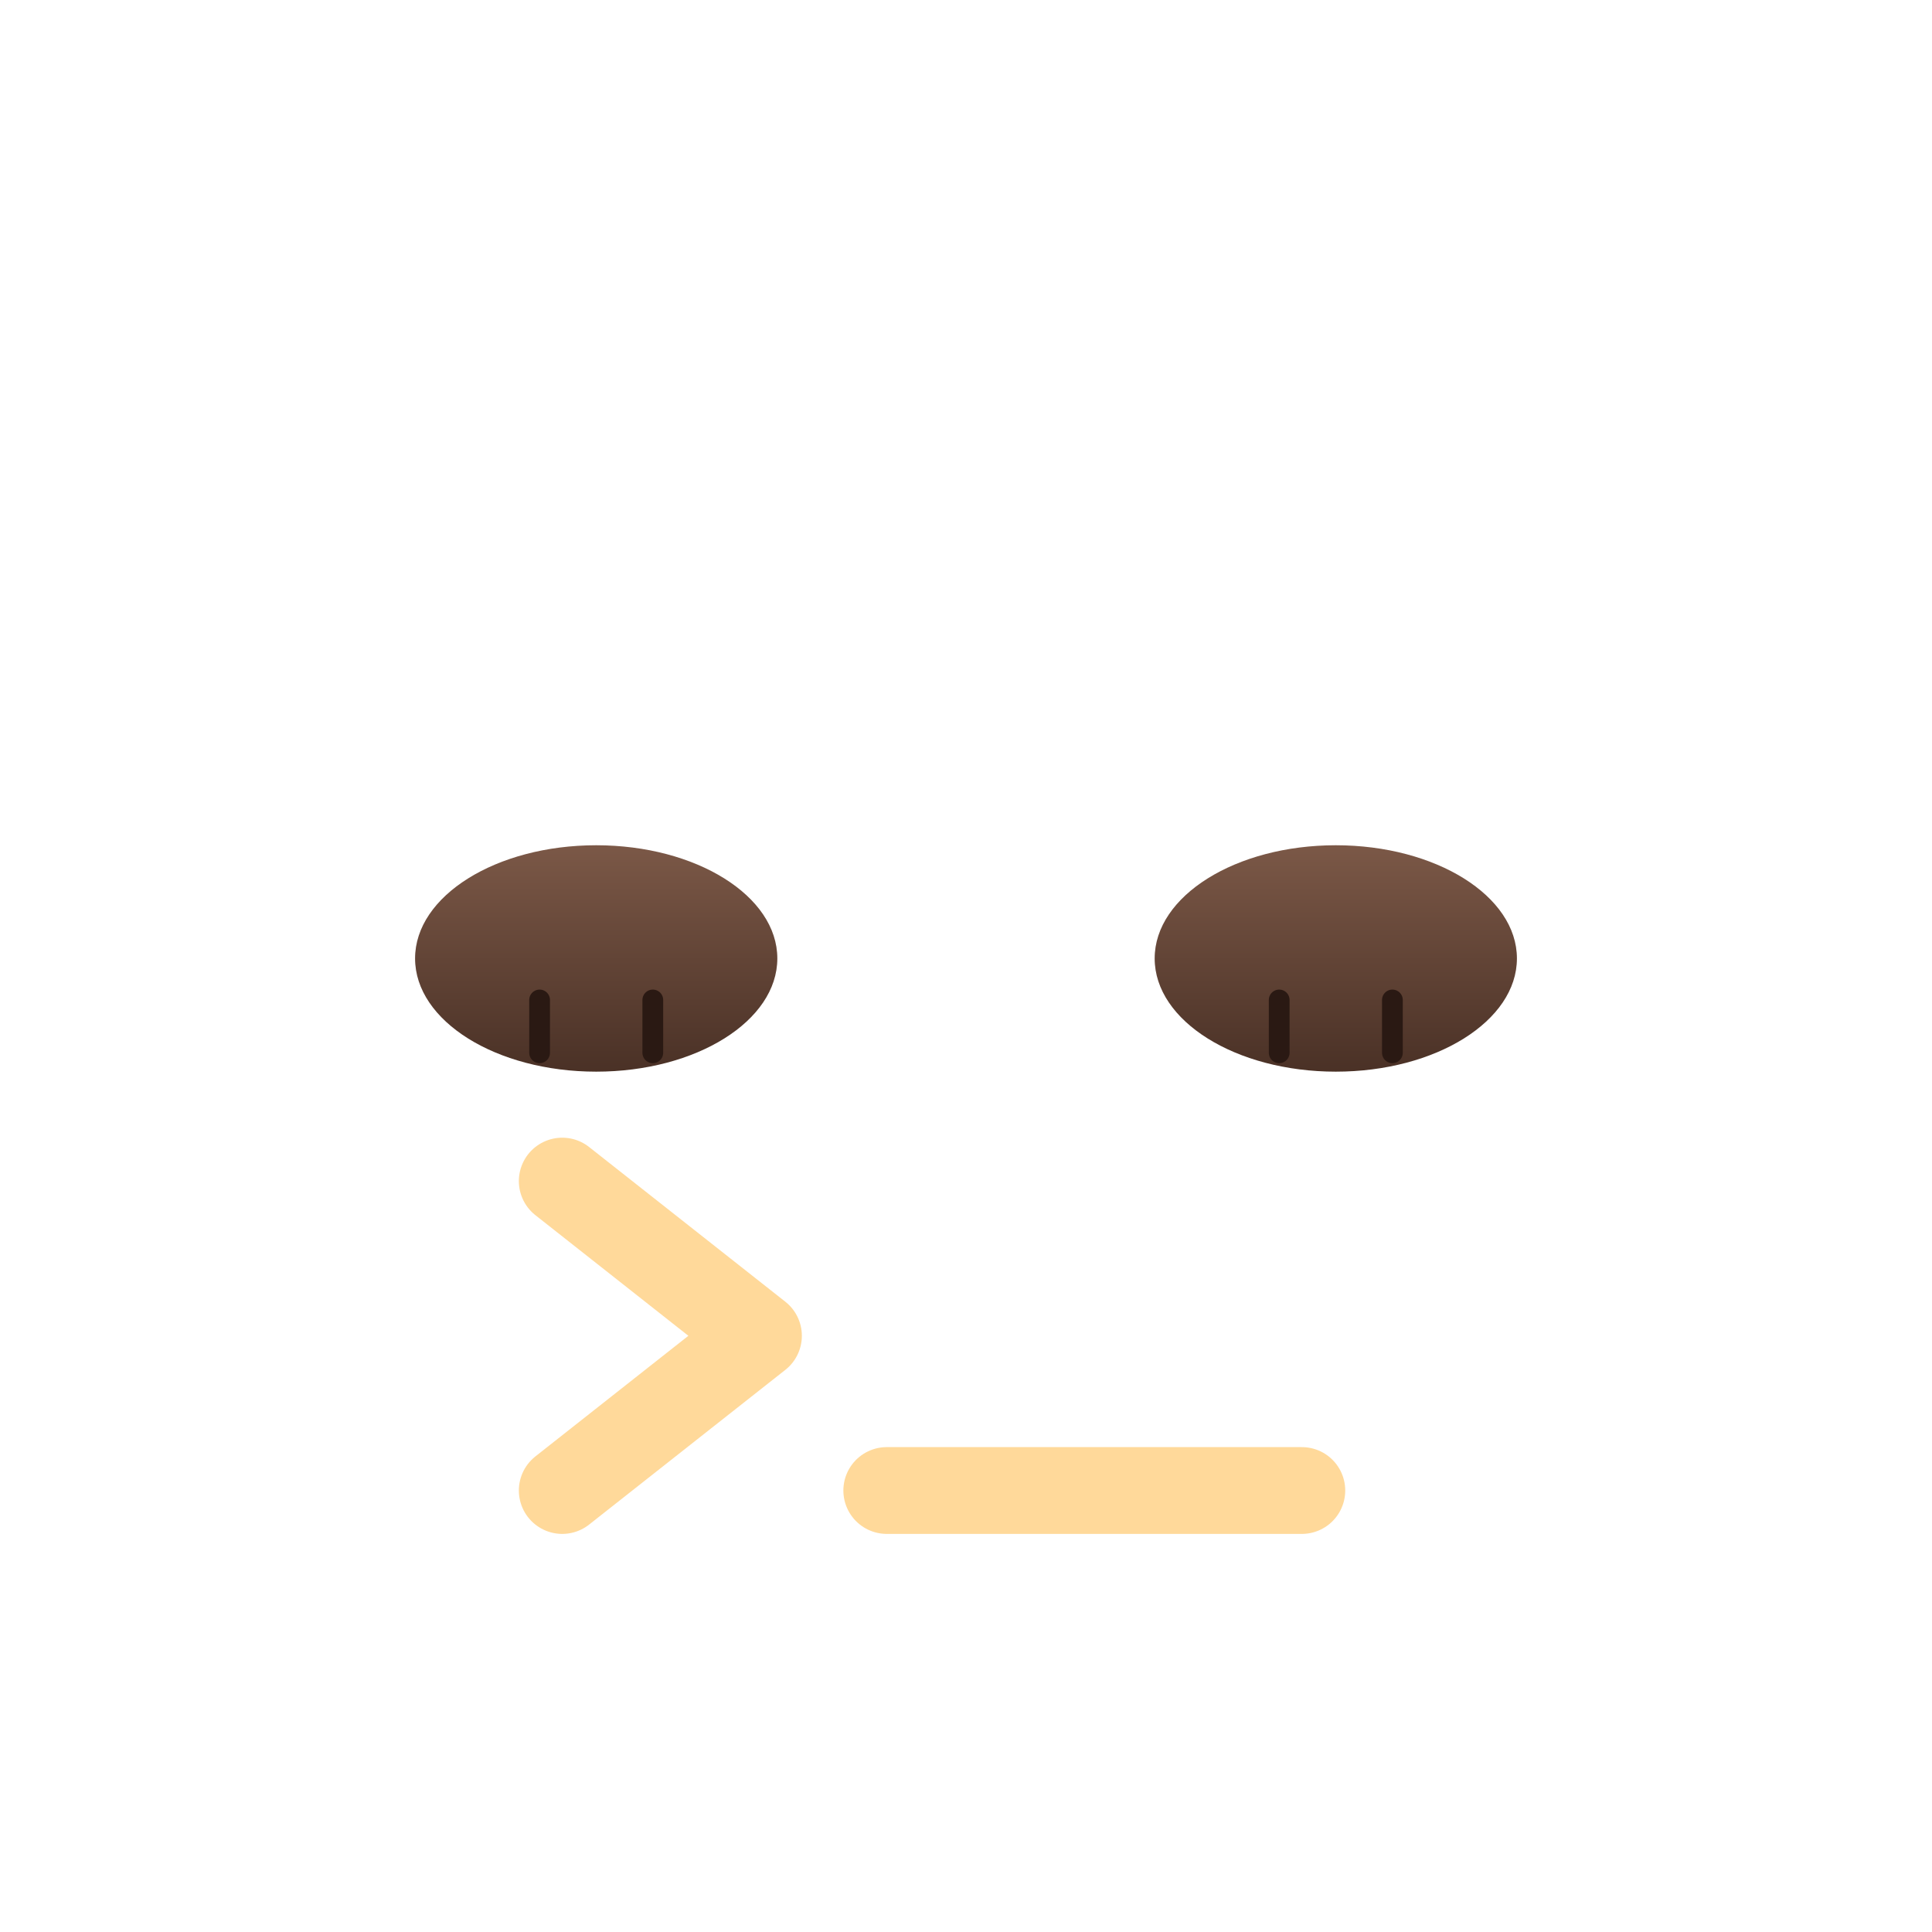
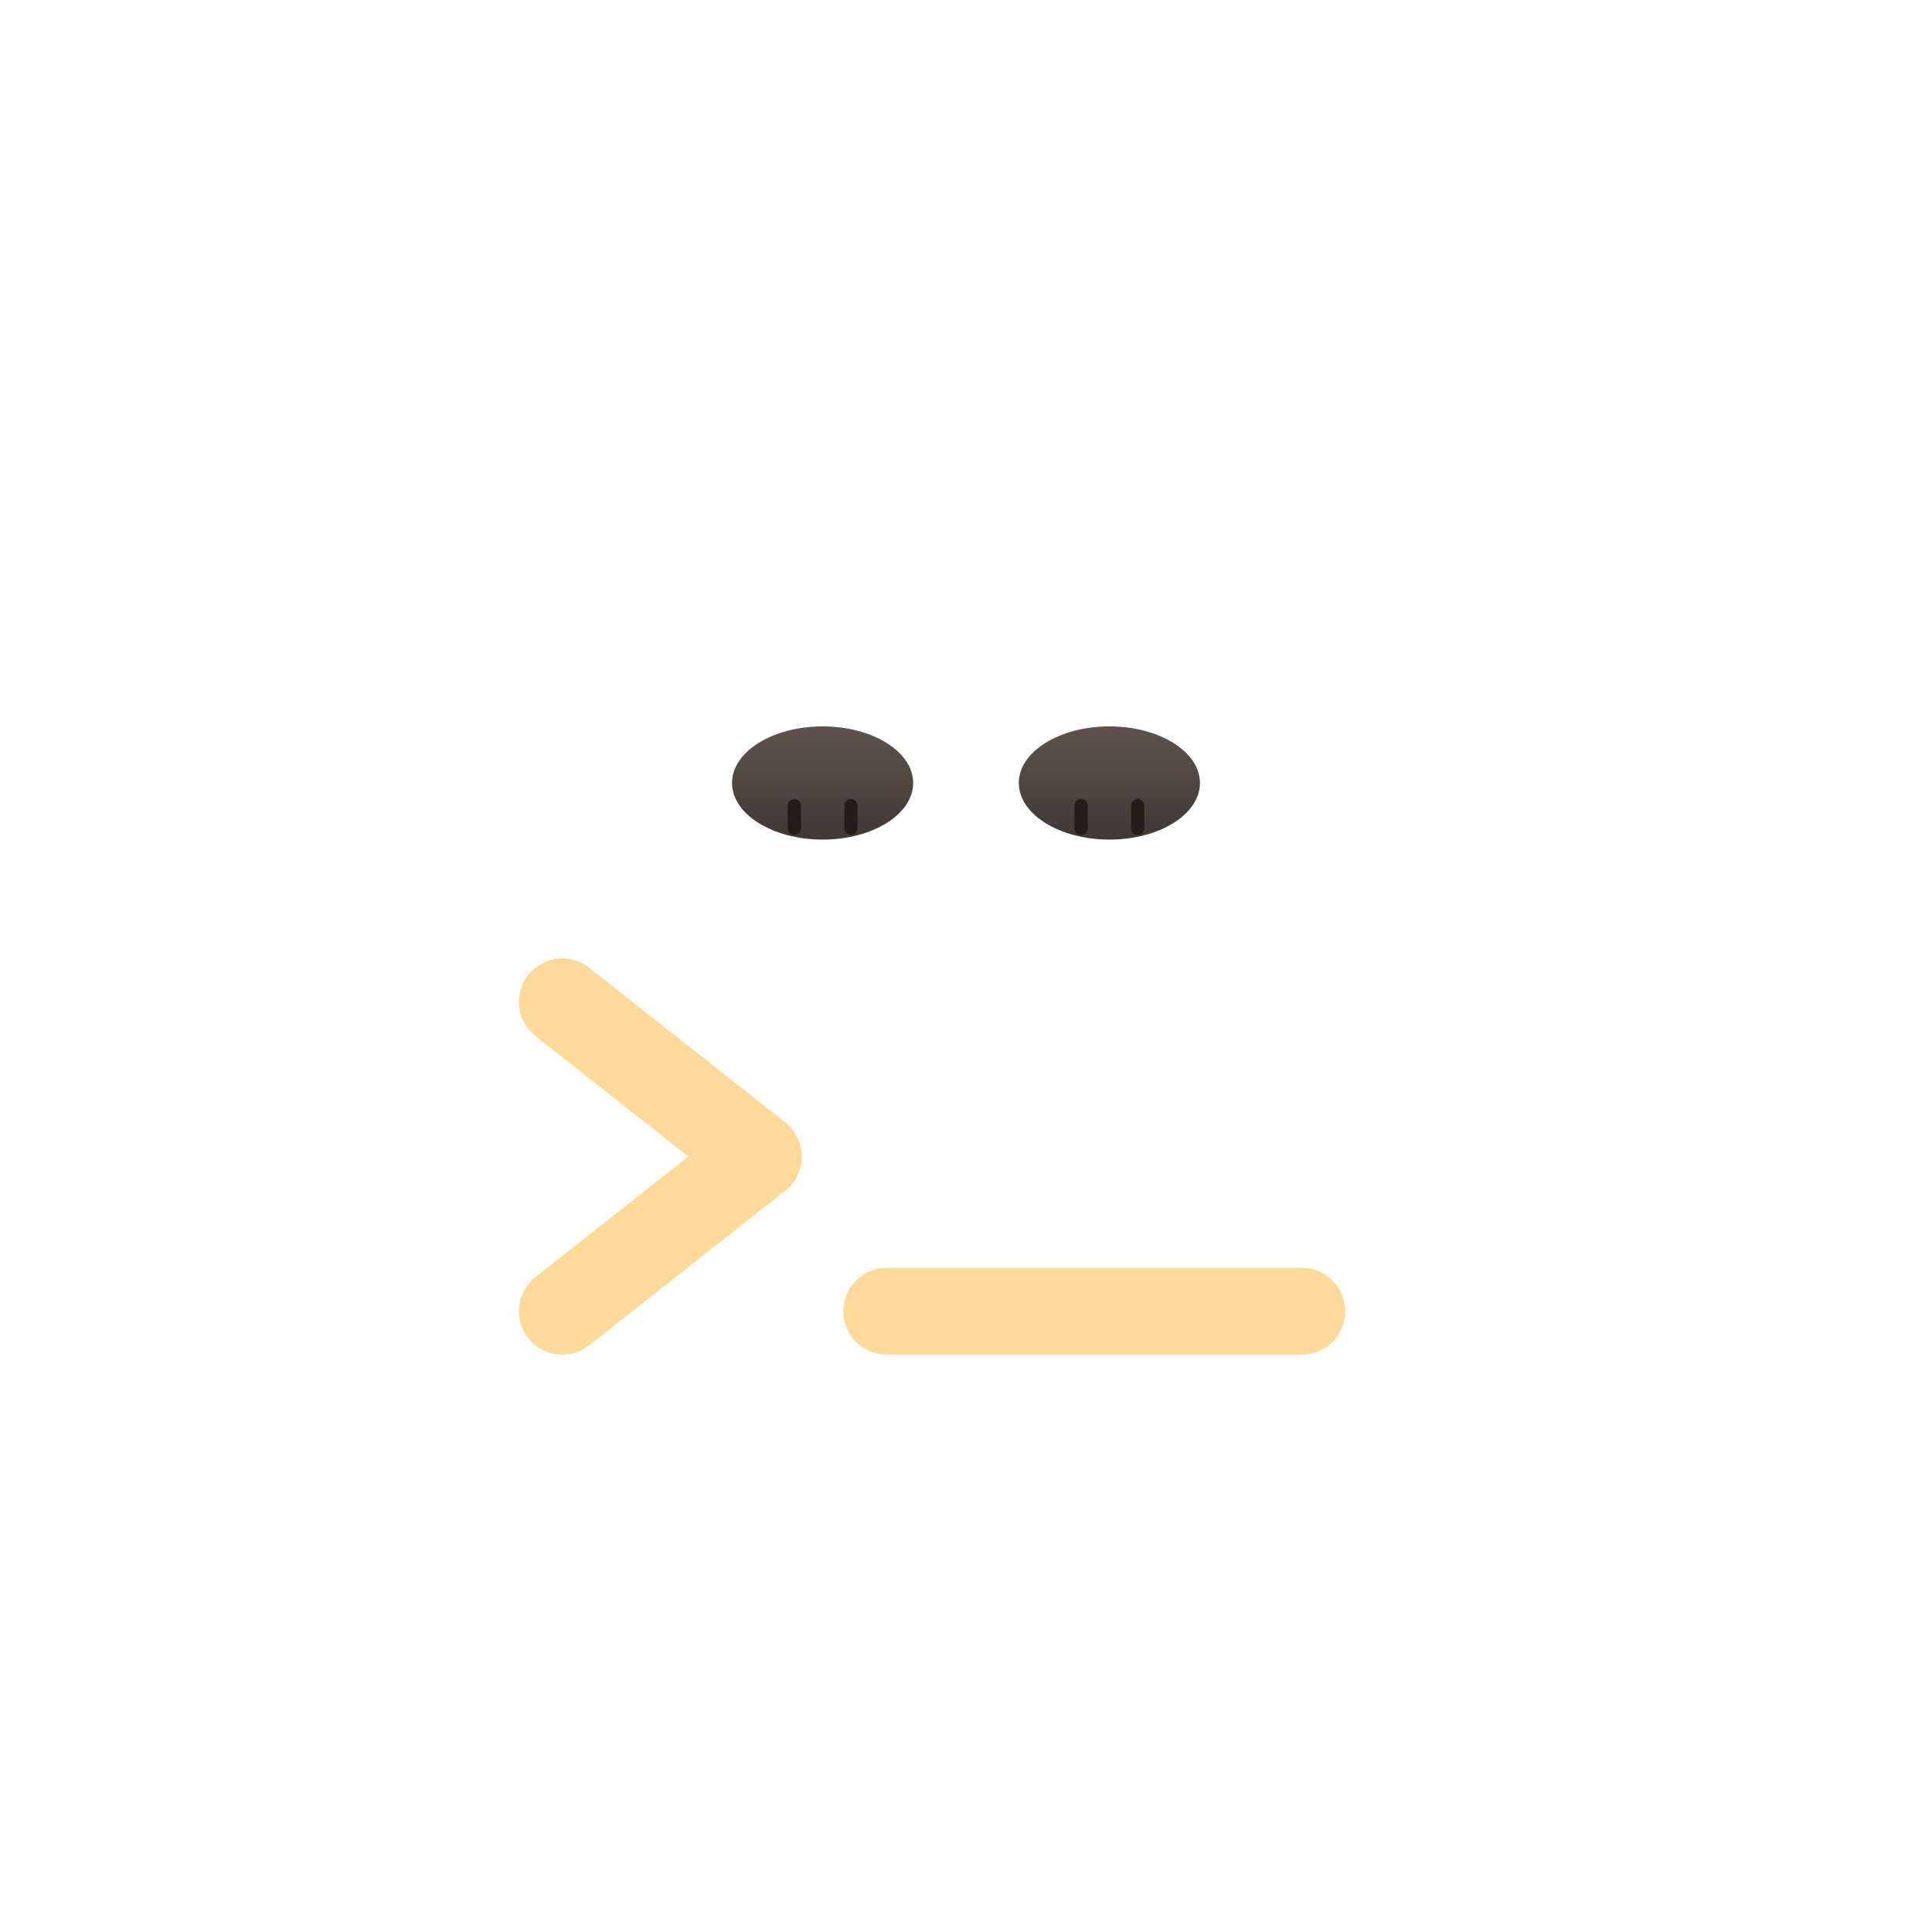
<svg xmlns="http://www.w3.org/2000/svg" width="1024" height="1024" viewBox="0 0 1024 1024">
  <defs>
    <linearGradient id="paw" x1="0" y1="0" x2="0" y2="1">
-       <stop offset="0" stop-color="#7B5847" />
-       <stop offset="1" stop-color="#4A3126" />
+       <stop offset="0" stop-color="#5F534C" />
+       <stop offset="1" stop-color="#413833" />
    </linearGradient>
  </defs>
-   <ellipse cx="316" cy="508" rx="96" ry="60" fill="url(#paw)" />
-   <path d="M286 530V558" stroke="#2A1913" stroke-width="11" stroke-linecap="round" fill="none" />
-   <path d="M346 530V558" stroke="#2A1913" stroke-width="11" stroke-linecap="round" fill="none" />
-   <ellipse cx="708" cy="508" rx="96" ry="60" fill="url(#paw)" />
-   <path d="M678 530V558" stroke="#2A1913" stroke-width="11" stroke-linecap="round" fill="none" />
-   <path d="M738 530V558" stroke="#2A1913" stroke-width="11" stroke-linecap="round" fill="none" />
-   <path d="M298 626L402 708L298 790" fill="none" stroke="#FFD99A" stroke-width="46" stroke-linecap="round" stroke-linejoin="round" />
-   <path d="M470 790H690" fill="none" stroke="#FFD99A" stroke-width="46" stroke-linecap="round" />
+   <g transform="translate(0 -59)">
+     <ellipse cx="436" cy="474" rx="48" ry="30" fill="url(#paw)" />
+     <path d="M421 486V498" stroke="#221D1A" stroke-width="7" stroke-linecap="round" fill="none" />
+     <path d="M451 486V498" stroke="#221D1A" stroke-width="7" stroke-linecap="round" fill="none" />
+     <ellipse cx="588" cy="474" rx="48" ry="30" fill="url(#paw)" />
+     <path d="M573 486V498" stroke="#221D1A" stroke-width="7" stroke-linecap="round" fill="none" />
+     <path d="M603 486V498" stroke="#221D1A" stroke-width="7" stroke-linecap="round" fill="none" />
+     <path d="M298 590L402 672L298 754" fill="none" stroke="#FFD99A" stroke-width="46" stroke-linecap="round" stroke-linejoin="round" />
+     <path d="M470 754H690" fill="none" stroke="#FFD99A" stroke-width="46" stroke-linecap="round" />
+   </g>
</svg>
